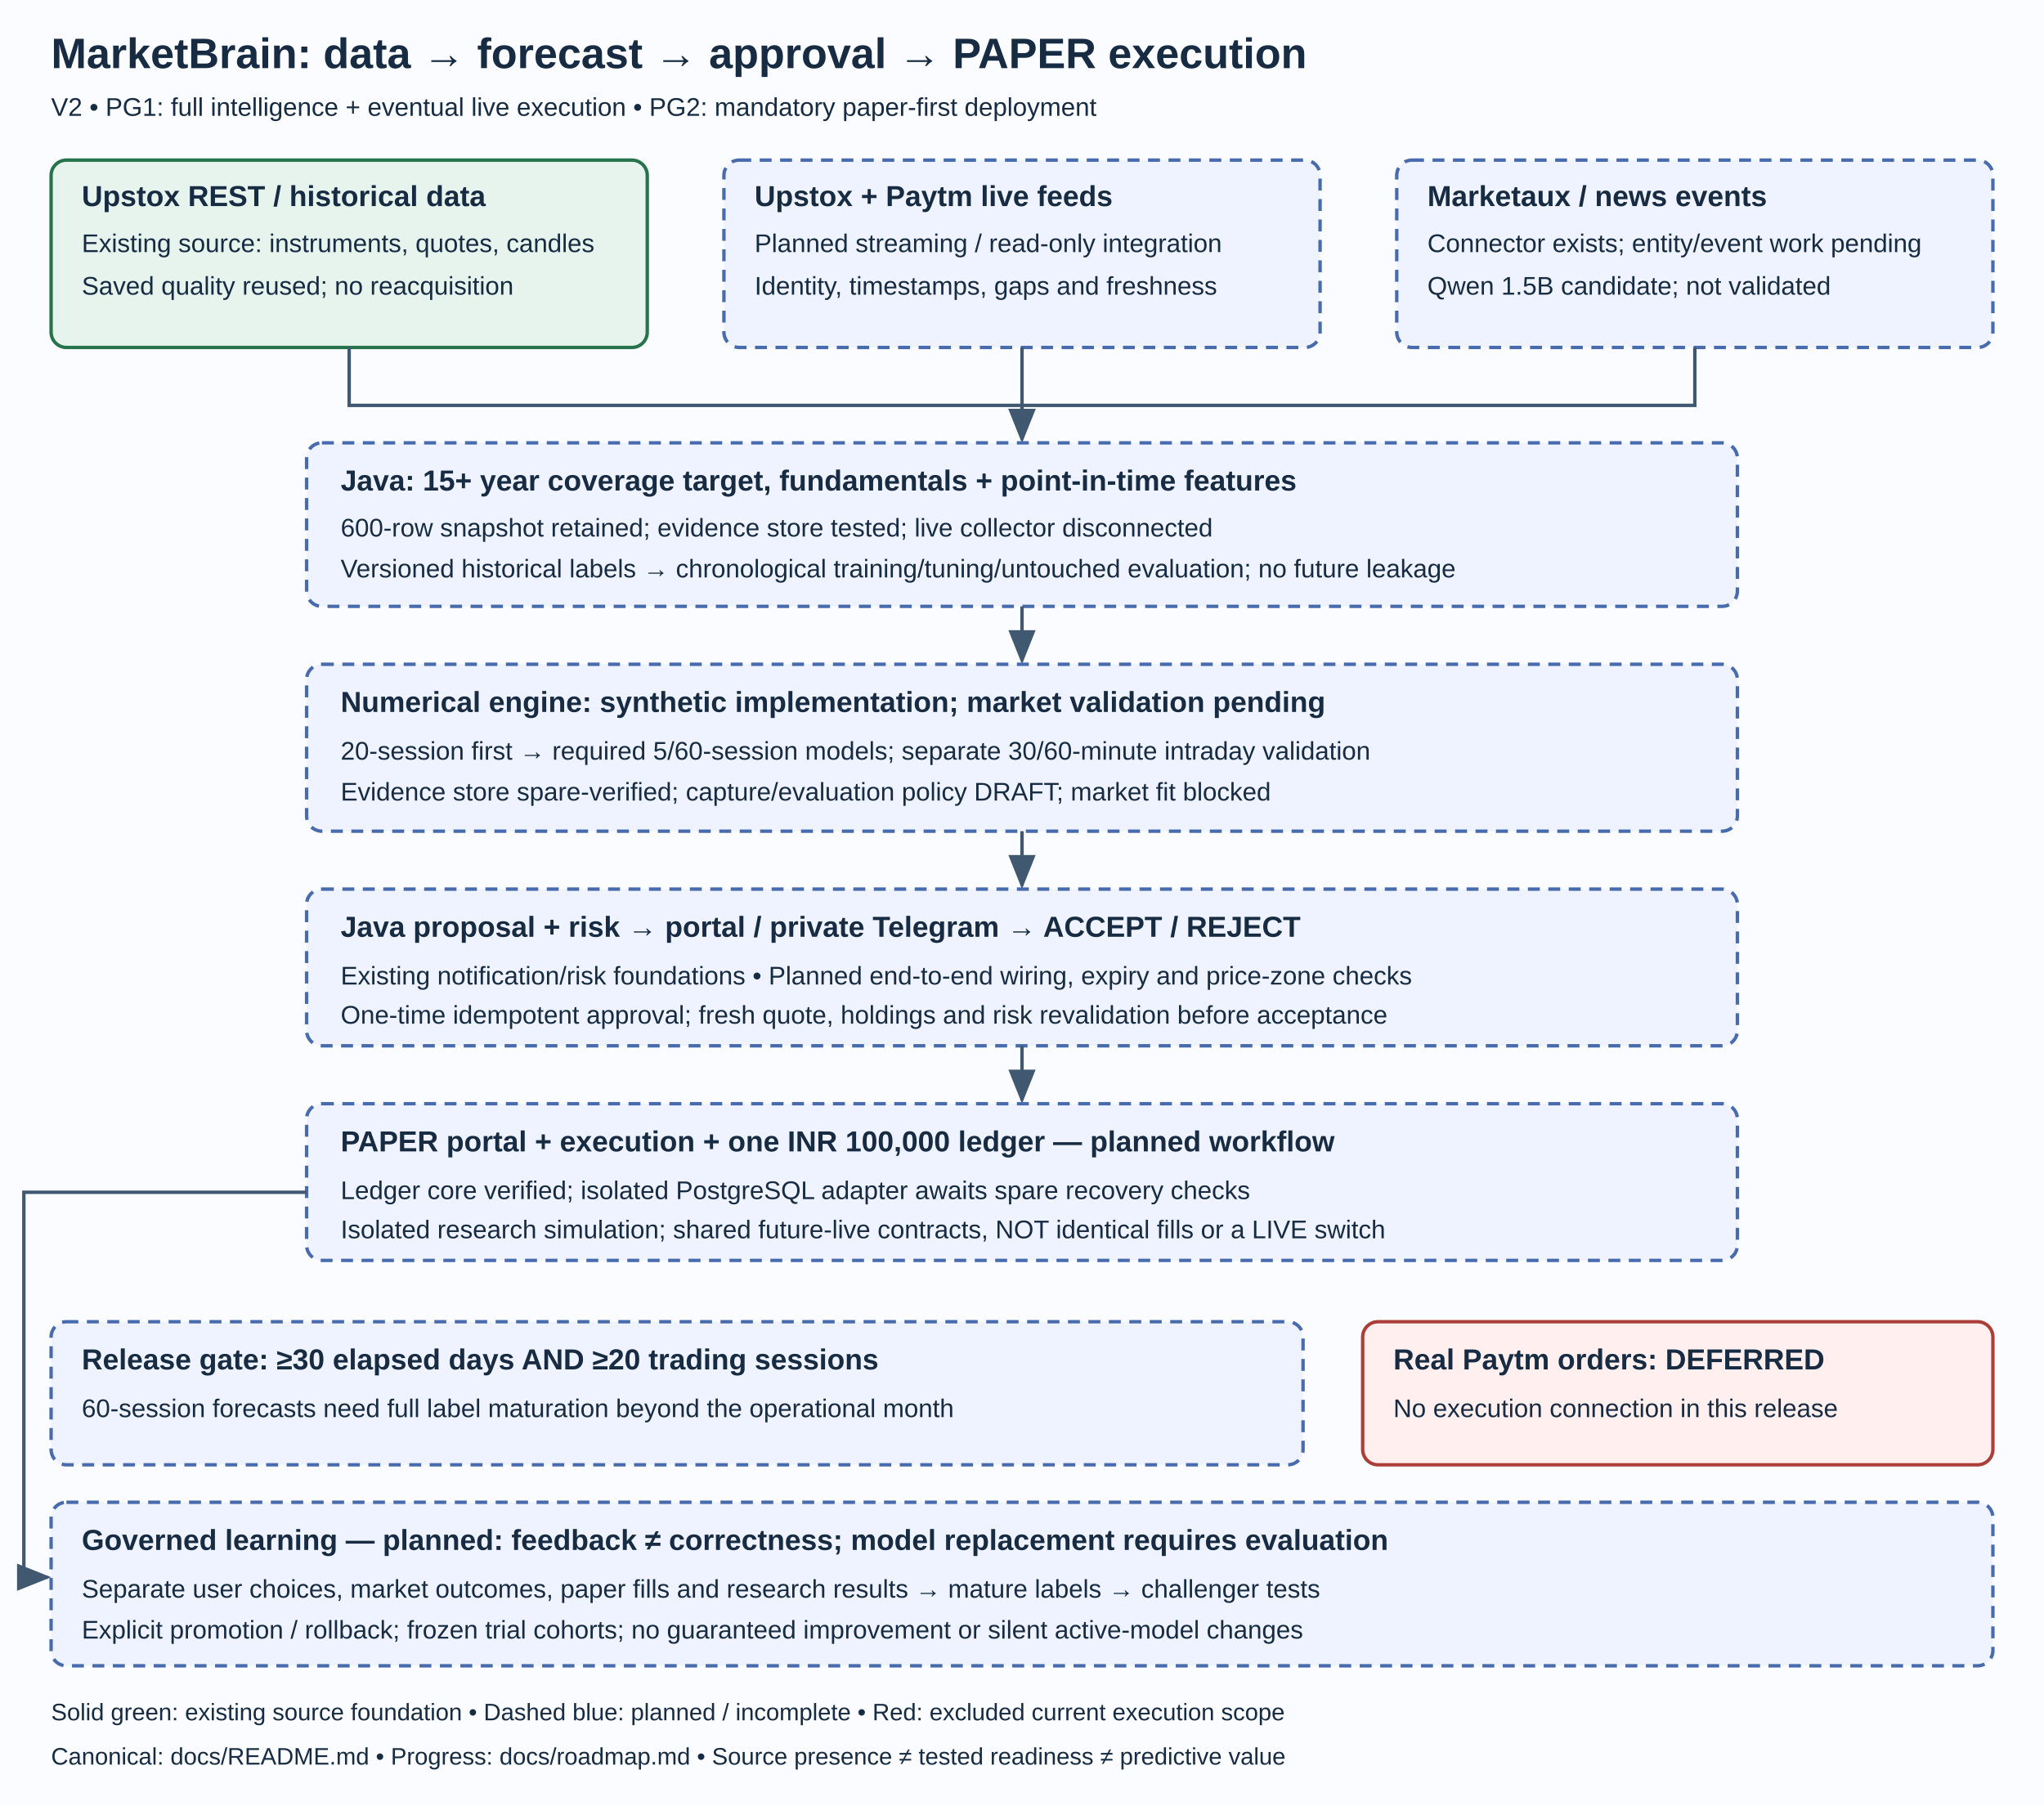
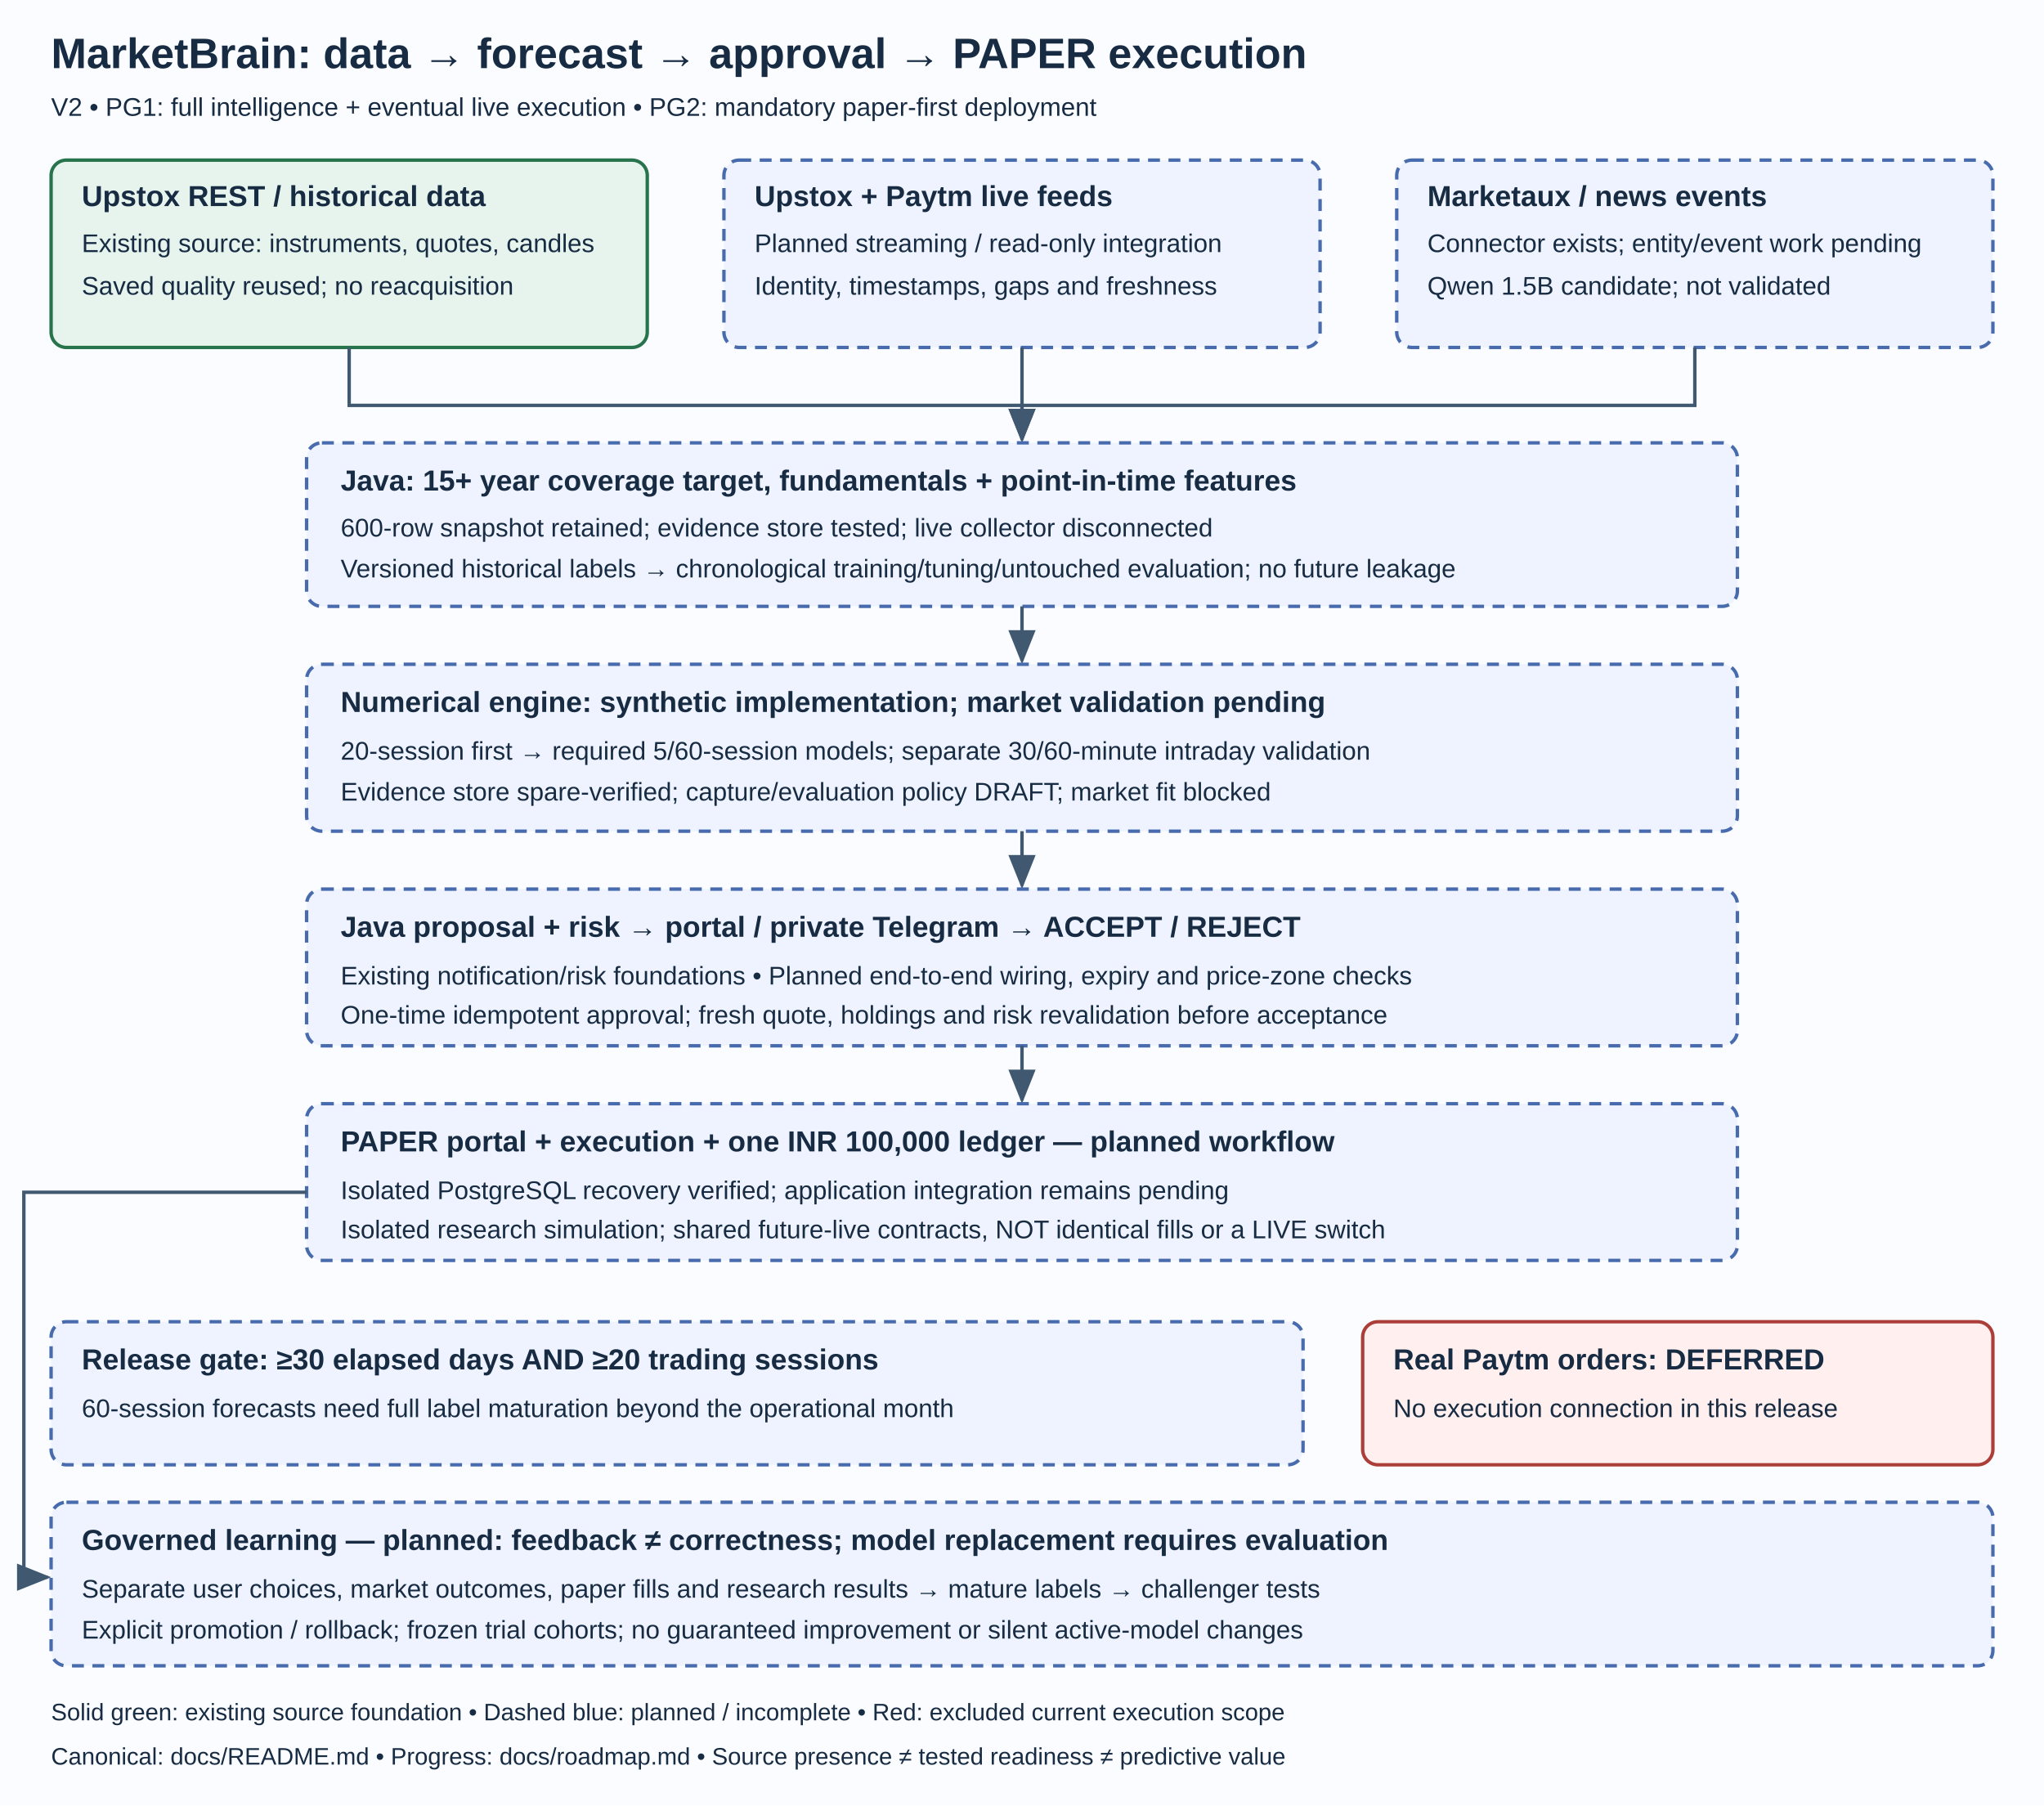
<svg xmlns="http://www.w3.org/2000/svg" width="1200" height="1060" viewBox="0 0 1200 1060" role="img" aria-labelledby="title desc">
  <defs>
    <marker id="arrow" markerWidth="10" markerHeight="8" refX="9" refY="4" orient="auto">
      <path d="M0,0 L10,4 L0,8 Z" fill="#405870" />
    </marker>
    <style>
      text { font-family: Arial, sans-serif; fill: #172b42; }
      .heading { font-size: 25px; font-weight: bold; }
      .label { font-size: 17px; font-weight: bold; }
      .body { font-size: 15px; }
      .small { font-size: 14px; }
      .existing { fill: #e6f4ed; stroke: #26734c; stroke-width: 2; }
      .planned { fill: #eef3ff; stroke: #486bad; stroke-width: 2; stroke-dasharray: 7 5; }
      .blocked { fill: #fff0ef; stroke: #ab3e38; stroke-width: 2; }
      .line { fill: none; stroke: #405870; stroke-width: 2; marker-end: url(#arrow); }
    </style>
  </defs>
  <rect width="1200" height="1060" fill="#fafcff" />
  <text x="30" y="40" class="heading">MarketBrain: data → forecast → approval → PAPER execution</text>
  <text x="30" y="68" class="body">V2 • PG1: full intelligence + eventual live execution • PG2: mandatory paper-first deployment</text>
  <rect x="30" y="94" width="350" height="110" rx="9" class="existing" />
  <text x="48" y="121" class="label">Upstox REST / historical data</text>
  <text x="48" y="148" class="body">Existing source: instruments, quotes, candles</text>
  <text x="48" y="173" class="body">Saved quality reused; no reacquisition</text>
  <rect x="425" y="94" width="350" height="110" rx="9" class="planned" />
  <text x="443" y="121" class="label">Upstox + Paytm live feeds</text>
  <text x="443" y="148" class="body">Planned streaming / read-only integration</text>
  <text x="443" y="173" class="body">Identity, timestamps, gaps and freshness</text>
  <rect x="820" y="94" width="350" height="110" rx="9" class="planned" />
  <text x="838" y="121" class="label">Marketaux / news events</text>
  <text x="838" y="148" class="body">Connector exists; entity/event work pending</text>
  <text x="838" y="173" class="body">Qwen 1.5B candidate; not validated</text>
  <path d="M205 204 V238 H600 V258" class="line" />
  <path d="M600 204 V258" class="line" />
  <path d="M995 204 V238 H600" fill="none" stroke="#405870" stroke-width="2" />
  <rect x="180" y="260" width="840" height="96" rx="9" class="planned" />
  <text x="200" y="288" class="label">Java: 15+ year coverage target, fundamentals + point-in-time features</text>
  <text x="200" y="315" class="body">600-row snapshot retained; evidence store tested; live collector disconnected</text>
  <text x="200" y="339" class="body">Versioned historical labels → chronological training/tuning/untouched evaluation; no future leakage</text>
  <path d="M600 356 V388" class="line" />
  <rect x="180" y="390" width="840" height="98" rx="9" class="planned" />
  <text x="200" y="418" class="label">Numerical engine: synthetic implementation; market validation pending</text>
  <text x="200" y="446" class="body">20-session first → required 5/60-session models; separate 30/60-minute intraday validation</text>
  <text x="200" y="470" class="body">Evidence store spare-verified; capture/evaluation policy DRAFT; market fit blocked</text>
  <path d="M600 488 V520" class="line" />
  <rect x="180" y="522" width="840" height="92" rx="9" class="planned" />
  <text x="200" y="550" class="label">Java proposal + risk → portal / private Telegram → ACCEPT / REJECT</text>
  <text x="200" y="578" class="body">Existing notification/risk foundations • Planned end-to-end wiring, expiry and price-zone checks</text>
  <text x="200" y="601" class="body">One-time idempotent approval; fresh quote, holdings and risk revalidation before acceptance</text>
  <path d="M600 614 V646" class="line" />
  <rect x="180" y="648" width="840" height="92" rx="9" class="planned" />
  <text x="200" y="676" class="label">PAPER portal + execution + one INR 100,000 ledger — planned workflow</text>
-   <text x="200" y="704" class="body">Ledger core verified; isolated PostgreSQL adapter awaits spare recovery checks</text>
+   <text x="200" y="704" class="body">Isolated PostgreSQL recovery verified; application integration remains pending</text>
  <text x="200" y="727" class="body">Isolated research simulation; shared future-live contracts, NOT identical fills or a LIVE switch</text>
  <rect x="30" y="776" width="735" height="84" rx="9" class="planned" />
  <text x="48" y="804" class="label">Release gate: ≥30 elapsed days AND ≥20 trading sessions</text>
  <text x="48" y="832" class="body">60-session forecasts need full label maturation beyond the operational month</text>
  <rect x="800" y="776" width="370" height="84" rx="9" class="blocked" />
  <text x="818" y="804" class="label">Real Paytm orders: DEFERRED</text>
  <text x="818" y="832" class="body">No execution connection in this release</text>
  <path d="M180 700 H14 V926 H28" class="line" />
  <rect x="30" y="882" width="1140" height="96" rx="9" class="planned" />
  <text x="48" y="910" class="label">Governed learning — planned: feedback ≠ correctness; model replacement requires evaluation</text>
  <text x="48" y="938" class="body">Separate user choices, market outcomes, paper fills and research results → mature labels → challenger tests</text>
  <text x="48" y="962" class="body">Explicit promotion / rollback; frozen trial cohorts; no guaranteed improvement or silent active-model changes</text>
  <text x="30" y="1010" class="small">Solid green: existing source foundation • Dashed blue: planned / incomplete • Red: excluded current execution scope</text>
  <text x="30" y="1036" class="small">Canonical: docs/README.md • Progress: docs/roadmap.md • Source presence ≠ tested readiness ≠ predictive value</text>
</svg>
